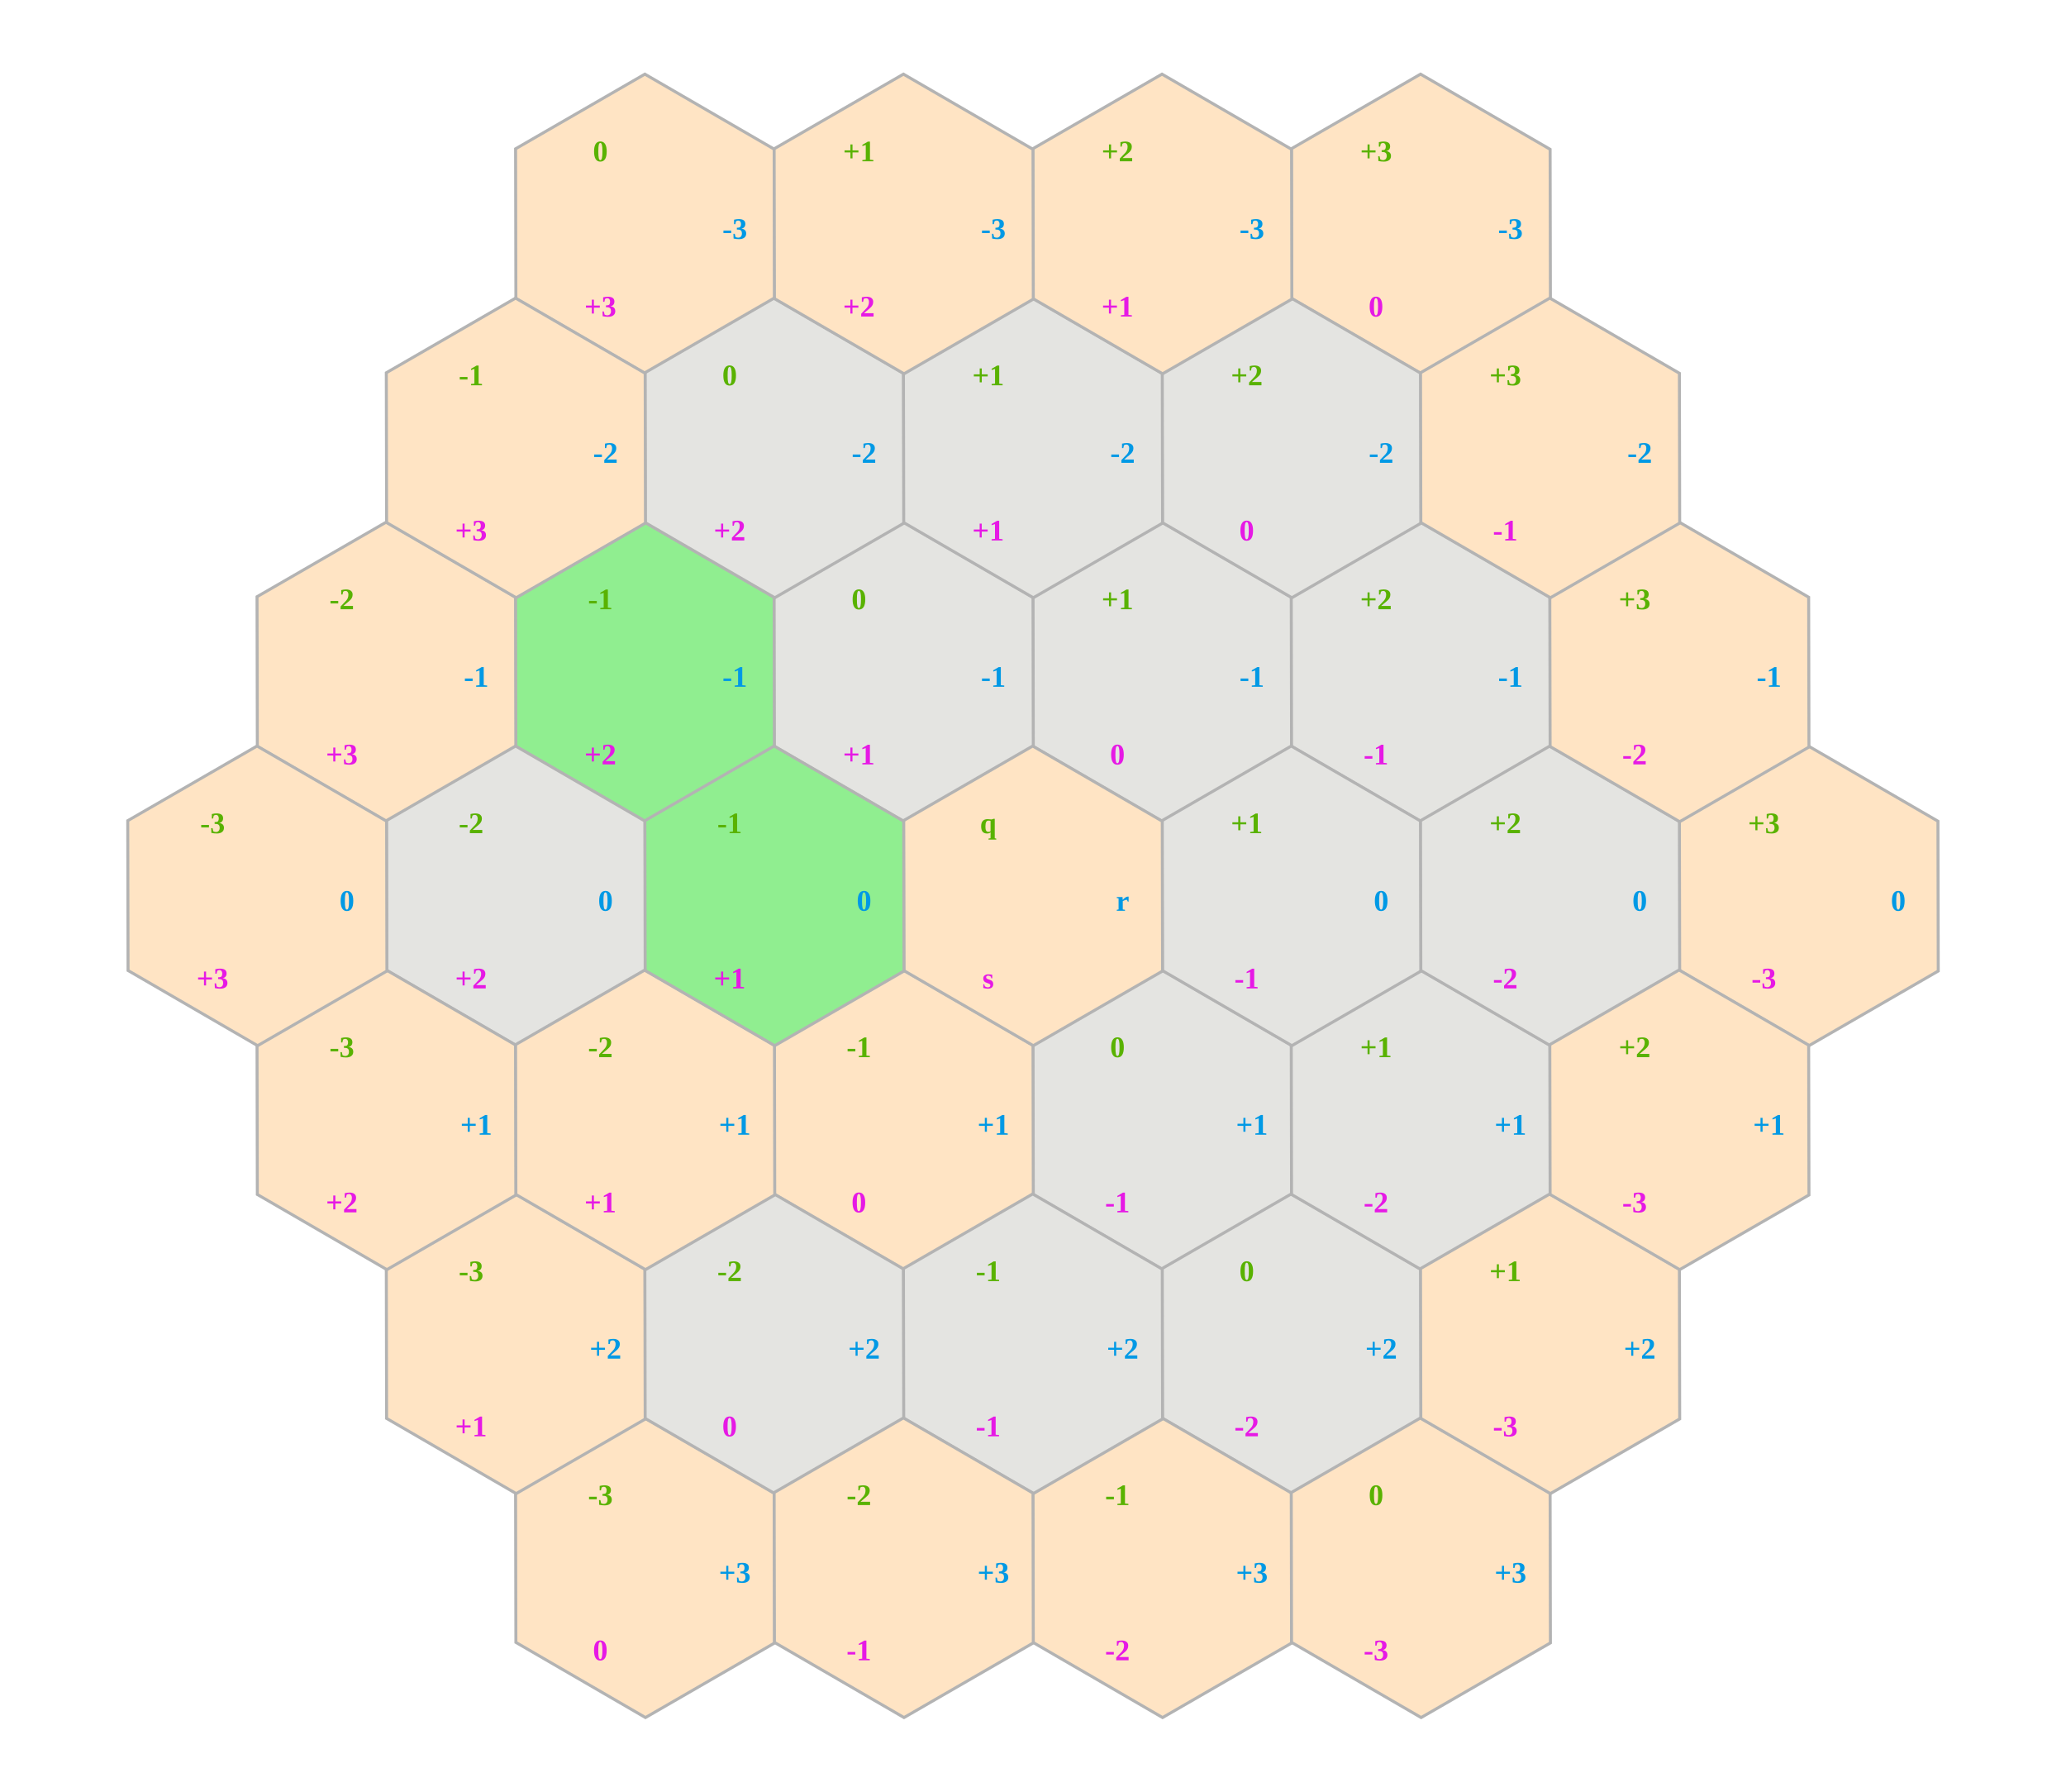
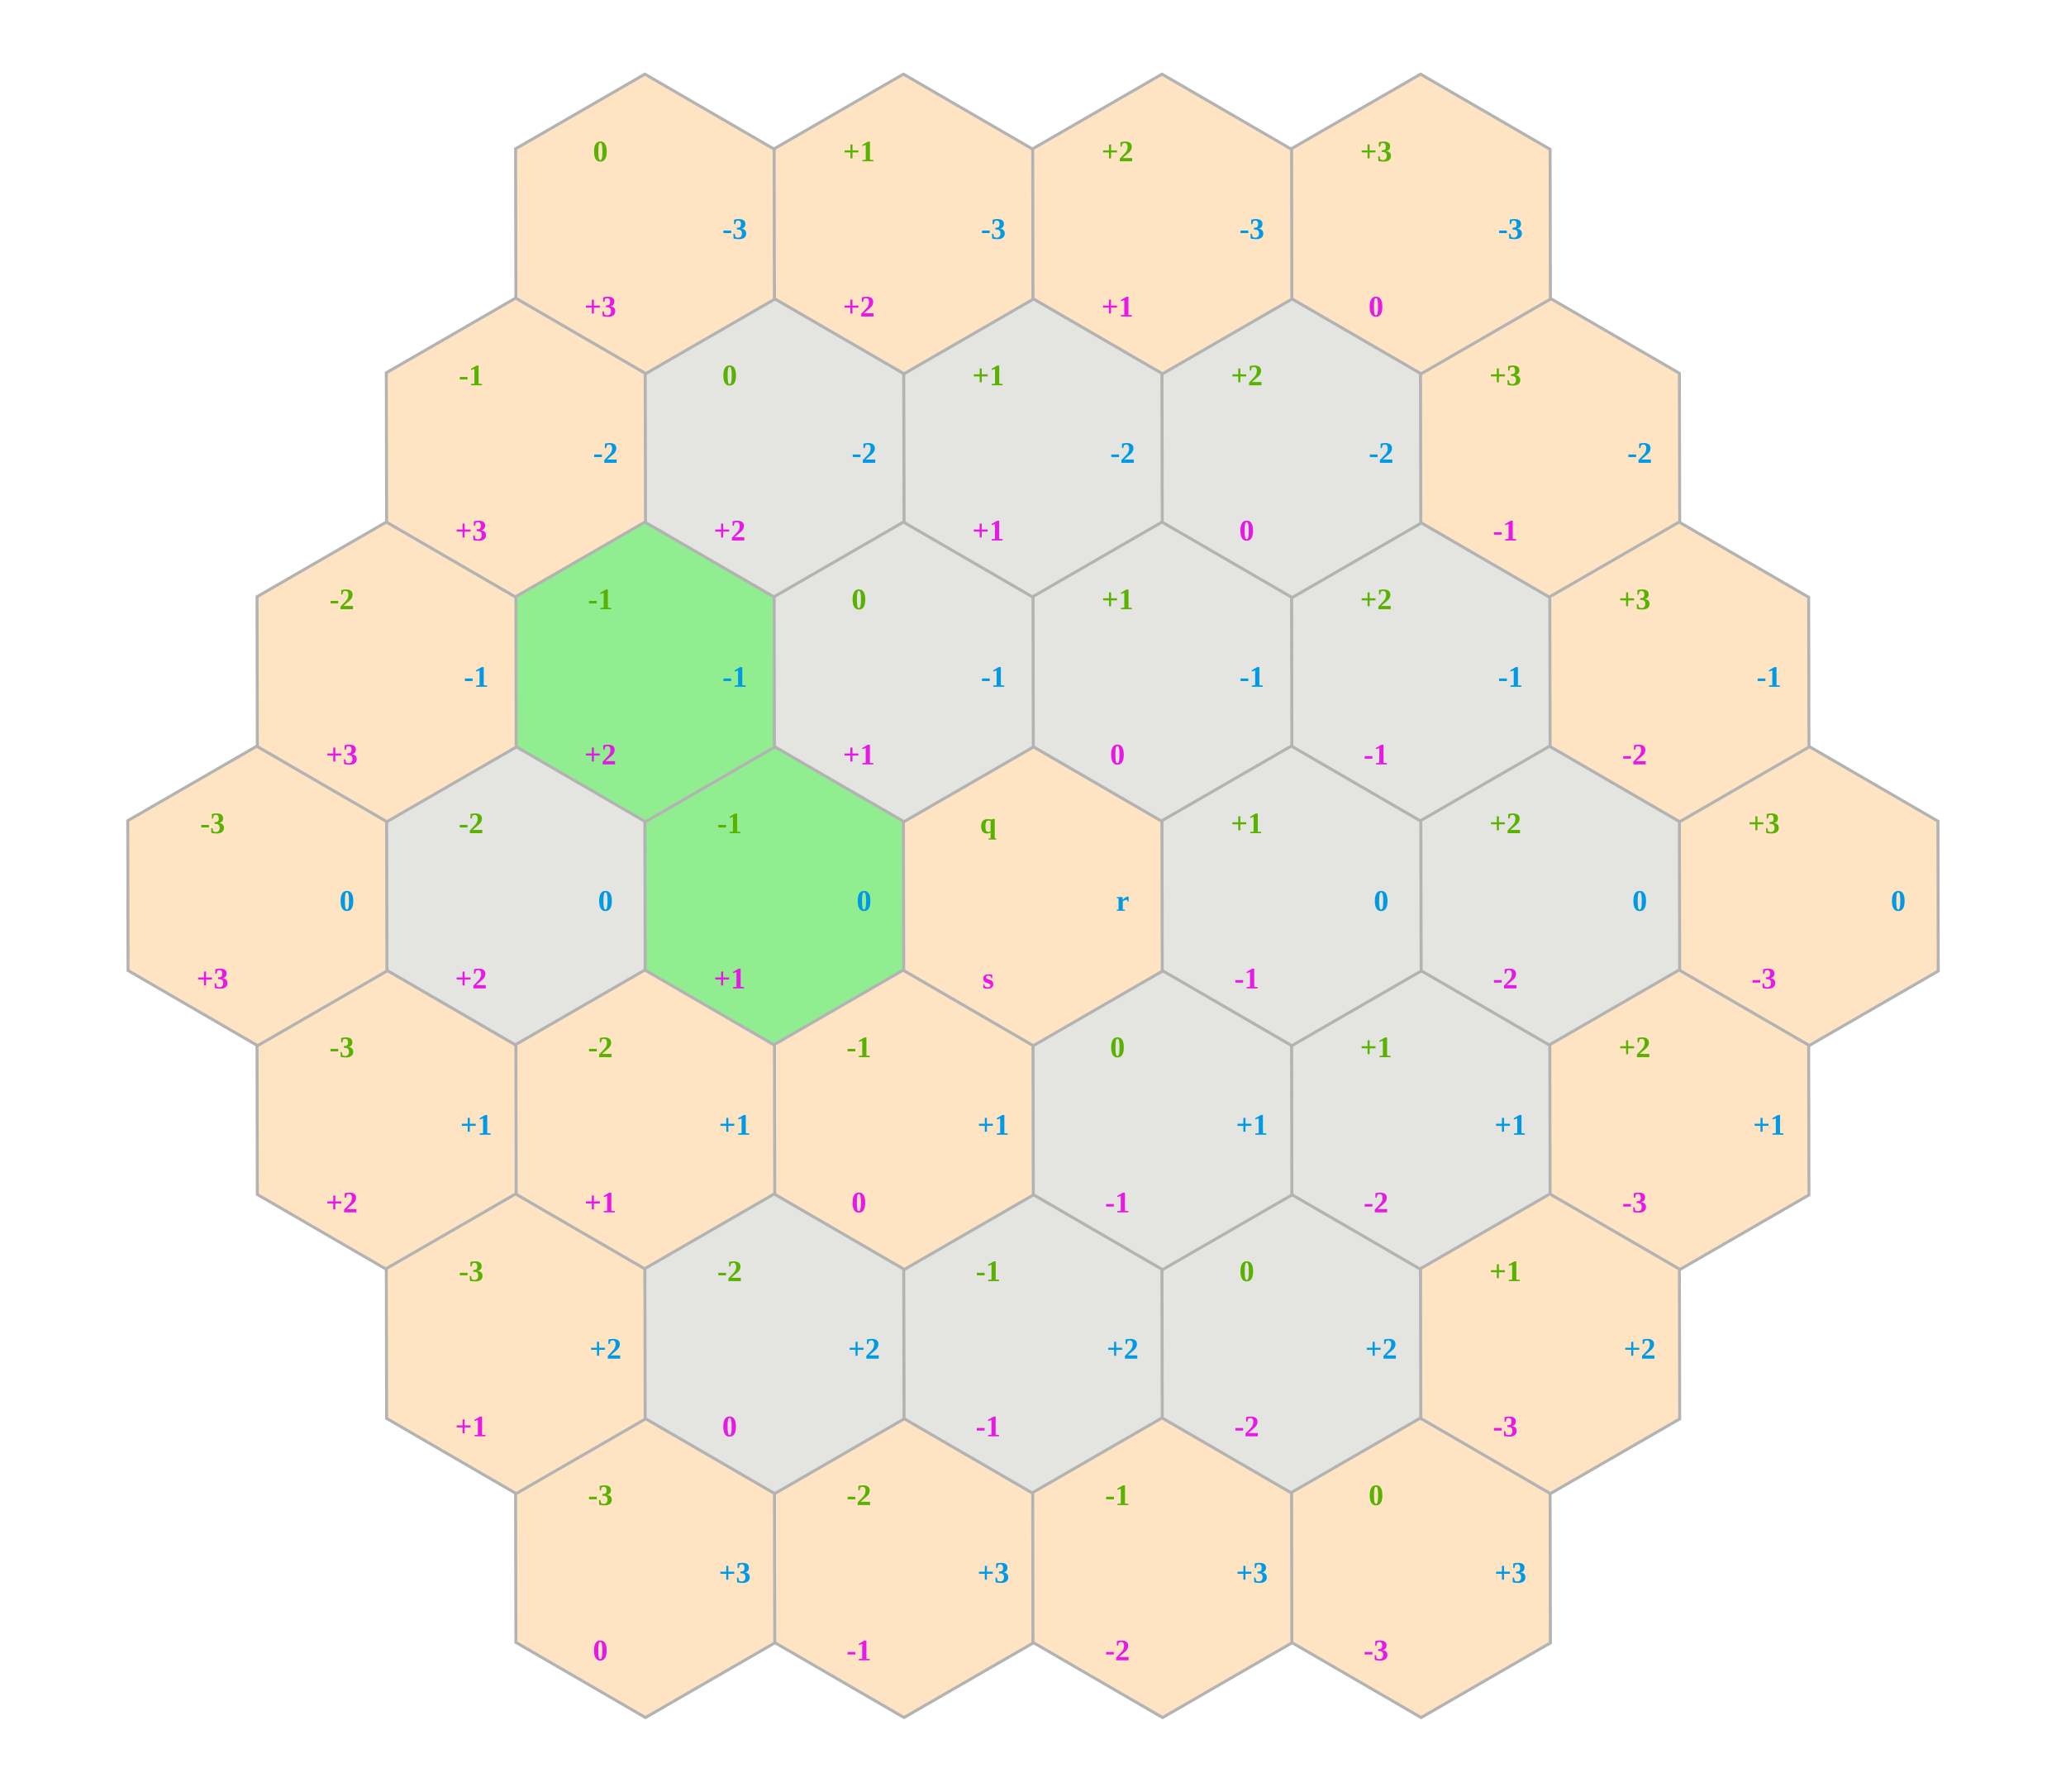
<svg xmlns="http://www.w3.org/2000/svg" version="1.1" viewBox="-692 -600 1384 1200" width="1384" height="1200" preserveAspectRatio="xMidYMin meet">
  <style>
    svg {
        stroke-width: 2px;
        stroke: #b3b3b3ff;
        fill: #e4e4e1ff;
        background-color: #ffffffff;
    }
    text {
        font-weight: bold;
        stroke: none;
        fill: black;
        text-anchor: middle;
        font-size: 20px;
    }
    .q {
        fill: #59b201ff;
    }
    .r {
        fill: #0099e5ff;
    }
    .s {
        fill: #e619e5ff;
    }
    .style-1 {
        fill: #ffe4c4ff;
    }
    .style-2 {
        fill: #90ee90ff;
    }
</style>
-   <g class="style-1" transform="translate(-259.8076,450),rotate(-30)">
-     <polygon points="100,0 50,-87 -50,-87 -100,-0 -50,87 50,87">
-     </polygon>
-     <text transform="rotate(-90) translate(60, 0) rotate(90) rotate(30) translate(0,10)" class="q">-3</text>
-     <text transform="rotate(-90) translate(-30, 52) rotate(90) rotate(30) translate(0,10)" class="r">+3</text>
-     <text transform="rotate(-90) translate(-30, -52) rotate(90) rotate(30) translate(0,10)" class="s">0</text>
-   </g>
-   <g transform="translate(86.60254,-150),rotate(-30)">
-     <polygon points="100,0 50,-87 -50,-87 -100,-0 -50,87 50,87">
-     </polygon>
-     <text transform="rotate(-90) translate(60, 0) rotate(90) rotate(30) translate(0,10)" class="q">+1</text>
-     <text transform="rotate(-90) translate(-30, 52) rotate(90) rotate(30) translate(0,10)" class="r">-1</text>
-     <text transform="rotate(-90) translate(-30, -52) rotate(90) rotate(30) translate(0,10)" class="s">0</text>
-   </g>
-   <g class="style-1" transform="translate(-433.0127,-150),rotate(-30)">
-     <polygon points="100,0 50,-87 -50,-87 -100,-0 -50,87 50,87">
-     </polygon>
-     <text transform="rotate(-90) translate(60, 0) rotate(90) rotate(30) translate(0,10)" class="q">-2</text>
-     <text transform="rotate(-90) translate(-30, 52) rotate(90) rotate(30) translate(0,10)" class="r">-1</text>
-     <text transform="rotate(-90) translate(-30, -52) rotate(90) rotate(30) translate(0,10)" class="s">+3</text>
-   </g>
-   <g class="style-1" transform="translate(-346.4102,300),rotate(-30)">
-     <polygon points="100,0 50,-87 -50,-87 -100,-0 -50,87 50,87">
-     </polygon>
-     <text transform="rotate(-90) translate(60, 0) rotate(90) rotate(30) translate(0,10)" class="q">-3</text>
-     <text transform="rotate(-90) translate(-30, 52) rotate(90) rotate(30) translate(0,10)" class="r">+2</text>
-     <text transform="rotate(-90) translate(-30, -52) rotate(90) rotate(30) translate(0,10)" class="s">+1</text>
+   <g class="style-1" transform="translate(-86.60254,450),rotate(-30)">
+     <polygon points="100,0 50,-87 -50,-87 -100,-0 -50,87 50,87">
+     </polygon>
+     <text transform="rotate(-90) translate(60, 0) rotate(90) rotate(30) translate(0,10)" class="q">-2</text>
+     <text transform="rotate(-90) translate(-30, 52) rotate(90) rotate(30) translate(0,10)" class="r">+3</text>
+     <text transform="rotate(-90) translate(-30, -52) rotate(90) rotate(30) translate(0,10)" class="s">-1</text>
+   </g>
+   <g transform="translate(0,300),rotate(-30)">
+     <polygon points="100,0 50,-87 -50,-87 -100,-0 -50,87 50,87">
+     </polygon>
+     <text transform="rotate(-90) translate(60, 0) rotate(90) rotate(30) translate(0,10)" class="q">-1</text>
+     <text transform="rotate(-90) translate(-30, 52) rotate(90) rotate(30) translate(0,10)" class="r">+2</text>
+     <text transform="rotate(-90) translate(-30, -52) rotate(90) rotate(30) translate(0,10)" class="s">-1</text>
+   </g>
+   <g class="style-1" transform="translate(519.6152,0),rotate(-30)">
+     <polygon points="100,0 50,-87 -50,-87 -100,-0 -50,87 50,87">
+     </polygon>
+     <text transform="rotate(-90) translate(60, 0) rotate(90) rotate(30) translate(0,10)" class="q">+3</text>
+     <text transform="rotate(-90) translate(-30, 52) rotate(90) rotate(30) translate(0,10)" class="r">0</text>
+     <text transform="rotate(-90) translate(-30, -52) rotate(90) rotate(30) translate(0,10)" class="s">-3</text>
+   </g>
+   <g transform="translate(173.2051,300),rotate(-30)">
+     <polygon points="100,0 50,-87 -50,-87 -100,-0 -50,87 50,87">
+     </polygon>
+     <text transform="rotate(-90) translate(60, 0) rotate(90) rotate(30) translate(0,10)" class="q">0</text>
+     <text transform="rotate(-90) translate(-30, 52) rotate(90) rotate(30) translate(0,10)" class="r">+2</text>
+     <text transform="rotate(-90) translate(-30, -52) rotate(90) rotate(30) translate(0,10)" class="s">-2</text>
+   </g>
+   <g transform="translate(259.8076,-150),rotate(-30)">
+     <polygon points="100,0 50,-87 -50,-87 -100,-0 -50,87 50,87">
+     </polygon>
+     <text transform="rotate(-90) translate(60, 0) rotate(90) rotate(30) translate(0,10)" class="q">+2</text>
+     <text transform="rotate(-90) translate(-30, 52) rotate(90) rotate(30) translate(0,10)" class="r">-1</text>
+     <text transform="rotate(-90) translate(-30, -52) rotate(90) rotate(30) translate(0,10)" class="s">-1</text>
+   </g>
+   <g transform="translate(259.8076,150),rotate(-30)">
+     <polygon points="100,0 50,-87 -50,-87 -100,-0 -50,87 50,87">
+     </polygon>
+     <text transform="rotate(-90) translate(60, 0) rotate(90) rotate(30) translate(0,10)" class="q">+1</text>
+     <text transform="rotate(-90) translate(-30, 52) rotate(90) rotate(30) translate(0,10)" class="r">+1</text>
+     <text transform="rotate(-90) translate(-30, -52) rotate(90) rotate(30) translate(0,10)" class="s">-2</text>
+   </g>
+   <g transform="translate(0,-300),rotate(-30)">
+     <polygon points="100,0 50,-87 -50,-87 -100,-0 -50,87 50,87">
+     </polygon>
+     <text transform="rotate(-90) translate(60, 0) rotate(90) rotate(30) translate(0,10)" class="q">+1</text>
+     <text transform="rotate(-90) translate(-30, 52) rotate(90) rotate(30) translate(0,10)" class="r">-2</text>
+     <text transform="rotate(-90) translate(-30, -52) rotate(90) rotate(30) translate(0,10)" class="s">+1</text>
+   </g>
+   <g transform="translate(-346.4102,0),rotate(-30)">
+     <polygon points="100,0 50,-87 -50,-87 -100,-0 -50,87 50,87">
+     </polygon>
+     <text transform="rotate(-90) translate(60, 0) rotate(90) rotate(30) translate(0,10)" class="q">-2</text>
+     <text transform="rotate(-90) translate(-30, 52) rotate(90) rotate(30) translate(0,10)" class="r">0</text>
+     <text transform="rotate(-90) translate(-30, -52) rotate(90) rotate(30) translate(0,10)" class="s">+2</text>
  </g>
  <g transform="translate(86.60254,150),rotate(-30)">
    <polygon points="100,0 50,-87 -50,-87 -100,-0 -50,87 50,87">
    </polygon>
    <text transform="rotate(-90) translate(60, 0) rotate(90) rotate(30) translate(0,10)" class="q">0</text>
    <text transform="rotate(-90) translate(-30, 52) rotate(90) rotate(30) translate(0,10)" class="r">+1</text>
    <text transform="rotate(-90) translate(-30, -52) rotate(90) rotate(30) translate(0,10)" class="s">-1</text>
  </g>
-   <g class="style-1" transform="translate(-259.8076,-450),rotate(-30)">
-     <polygon points="100,0 50,-87 -50,-87 -100,-0 -50,87 50,87">
-     </polygon>
-     <text transform="rotate(-90) translate(60, 0) rotate(90) rotate(30) translate(0,10)" class="q">0</text>
-     <text transform="rotate(-90) translate(-30, 52) rotate(90) rotate(30) translate(0,10)" class="r">-3</text>
-     <text transform="rotate(-90) translate(-30, -52) rotate(90) rotate(30) translate(0,10)" class="s">+3</text>
-   </g>
-   <g transform="translate(259.8076,-150),rotate(-30)">
-     <polygon points="100,0 50,-87 -50,-87 -100,-0 -50,87 50,87">
-     </polygon>
-     <text transform="rotate(-90) translate(60, 0) rotate(90) rotate(30) translate(0,10)" class="q">+2</text>
-     <text transform="rotate(-90) translate(-30, 52) rotate(90) rotate(30) translate(0,10)" class="r">-1</text>
-     <text transform="rotate(-90) translate(-30, -52) rotate(90) rotate(30) translate(0,10)" class="s">-1</text>
-   </g>
-   <g transform="translate(173.2051,300),rotate(-30)">
-     <polygon points="100,0 50,-87 -50,-87 -100,-0 -50,87 50,87">
-     </polygon>
-     <text transform="rotate(-90) translate(60, 0) rotate(90) rotate(30) translate(0,10)" class="q">0</text>
-     <text transform="rotate(-90) translate(-30, 52) rotate(90) rotate(30) translate(0,10)" class="r">+2</text>
-     <text transform="rotate(-90) translate(-30, -52) rotate(90) rotate(30) translate(0,10)" class="s">-2</text>
+   <g transform="translate(173.2051,-300),rotate(-30)">
+     <polygon points="100,0 50,-87 -50,-87 -100,-0 -50,87 50,87">
+     </polygon>
+     <text transform="rotate(-90) translate(60, 0) rotate(90) rotate(30) translate(0,10)" class="q">+2</text>
+     <text transform="rotate(-90) translate(-30, 52) rotate(90) rotate(30) translate(0,10)" class="r">-2</text>
+     <text transform="rotate(-90) translate(-30, -52) rotate(90) rotate(30) translate(0,10)" class="s">0</text>
+   </g>
+   <g class="style-2" transform="translate(-173.2051,0),rotate(-30)">
+     <polygon points="100,0 50,-87 -50,-87 -100,-0 -50,87 50,87">
+     </polygon>
+     <text transform="rotate(-90) translate(60, 0) rotate(90) rotate(30) translate(0,10)" class="q">-1</text>
+     <text transform="rotate(-90) translate(-30, 52) rotate(90) rotate(30) translate(0,10)" class="r">0</text>
+     <text transform="rotate(-90) translate(-30, -52) rotate(90) rotate(30) translate(0,10)" class="s">+1</text>
+   </g>
+   <g class="style-1" transform="translate(259.8076,450),rotate(-30)">
+     <polygon points="100,0 50,-87 -50,-87 -100,-0 -50,87 50,87">
+     </polygon>
+     <text transform="rotate(-90) translate(60, 0) rotate(90) rotate(30) translate(0,10)" class="q">0</text>
+     <text transform="rotate(-90) translate(-30, 52) rotate(90) rotate(30) translate(0,10)" class="r">+3</text>
+     <text transform="rotate(-90) translate(-30, -52) rotate(90) rotate(30) translate(0,10)" class="s">-3</text>
  </g>
  <g class="style-1" transform="translate(-86.60254,150),rotate(-30)">
    <polygon points="100,0 50,-87 -50,-87 -100,-0 -50,87 50,87">
    </polygon>
    <text transform="rotate(-90) translate(60, 0) rotate(90) rotate(30) translate(0,10)" class="q">-1</text>
    <text transform="rotate(-90) translate(-30, 52) rotate(90) rotate(30) translate(0,10)" class="r">+1</text>
    <text transform="rotate(-90) translate(-30, -52) rotate(90) rotate(30) translate(0,10)" class="s">0</text>
-   </g>
-   <g class="style-1" transform="translate(86.60254,450),rotate(-30)">
-     <polygon points="100,0 50,-87 -50,-87 -100,-0 -50,87 50,87">
-     </polygon>
-     <text transform="rotate(-90) translate(60, 0) rotate(90) rotate(30) translate(0,10)" class="q">-1</text>
-     <text transform="rotate(-90) translate(-30, 52) rotate(90) rotate(30) translate(0,10)" class="r">+3</text>
-     <text transform="rotate(-90) translate(-30, -52) rotate(90) rotate(30) translate(0,10)" class="s">-2</text>
-   </g>
-   <g class="style-2" transform="translate(-259.8076,-150),rotate(-30)">
-     <polygon points="100,0 50,-87 -50,-87 -100,-0 -50,87 50,87">
-     </polygon>
-     <text transform="rotate(-90) translate(60, 0) rotate(90) rotate(30) translate(0,10)" class="q">-1</text>
-     <text transform="rotate(-90) translate(-30, 52) rotate(90) rotate(30) translate(0,10)" class="r">-1</text>
-     <text transform="rotate(-90) translate(-30, -52) rotate(90) rotate(30) translate(0,10)" class="s">+2</text>
-   </g>
-   <g transform="translate(-173.2051,300),rotate(-30)">
-     <polygon points="100,0 50,-87 -50,-87 -100,-0 -50,87 50,87">
-     </polygon>
-     <text transform="rotate(-90) translate(60, 0) rotate(90) rotate(30) translate(0,10)" class="q">-2</text>
-     <text transform="rotate(-90) translate(-30, 52) rotate(90) rotate(30) translate(0,10)" class="r">+2</text>
-     <text transform="rotate(-90) translate(-30, -52) rotate(90) rotate(30) translate(0,10)" class="s">0</text>
-   </g>
-   <g transform="translate(-346.4102,0),rotate(-30)">
-     <polygon points="100,0 50,-87 -50,-87 -100,-0 -50,87 50,87">
-     </polygon>
-     <text transform="rotate(-90) translate(60, 0) rotate(90) rotate(30) translate(0,10)" class="q">-2</text>
-     <text transform="rotate(-90) translate(-30, 52) rotate(90) rotate(30) translate(0,10)" class="r">0</text>
-     <text transform="rotate(-90) translate(-30, -52) rotate(90) rotate(30) translate(0,10)" class="s">+2</text>
-   </g>
-   <g class="style-1" transform="translate(-433.0127,150),rotate(-30)">
-     <polygon points="100,0 50,-87 -50,-87 -100,-0 -50,87 50,87">
-     </polygon>
-     <text transform="rotate(-90) translate(60, 0) rotate(90) rotate(30) translate(0,10)" class="q">-3</text>
-     <text transform="rotate(-90) translate(-30, 52) rotate(90) rotate(30) translate(0,10)" class="r">+1</text>
-     <text transform="rotate(-90) translate(-30, -52) rotate(90) rotate(30) translate(0,10)" class="s">+2</text>
-   </g>
-   <g class="style-1" transform="translate(259.8076,-450),rotate(-30)">
-     <polygon points="100,0 50,-87 -50,-87 -100,-0 -50,87 50,87">
-     </polygon>
-     <text transform="rotate(-90) translate(60, 0) rotate(90) rotate(30) translate(0,10)" class="q">+3</text>
-     <text transform="rotate(-90) translate(-30, 52) rotate(90) rotate(30) translate(0,10)" class="r">-3</text>
-     <text transform="rotate(-90) translate(-30, -52) rotate(90) rotate(30) translate(0,10)" class="s">0</text>
-   </g>
-   <g transform="translate(173.2051,-300),rotate(-30)">
-     <polygon points="100,0 50,-87 -50,-87 -100,-0 -50,87 50,87">
-     </polygon>
-     <text transform="rotate(-90) translate(60, 0) rotate(90) rotate(30) translate(0,10)" class="q">+2</text>
-     <text transform="rotate(-90) translate(-30, 52) rotate(90) rotate(30) translate(0,10)" class="r">-2</text>
-     <text transform="rotate(-90) translate(-30, -52) rotate(90) rotate(30) translate(0,10)" class="s">0</text>
-   </g>
-   <g transform="translate(259.8076,150),rotate(-30)">
-     <polygon points="100,0 50,-87 -50,-87 -100,-0 -50,87 50,87">
-     </polygon>
-     <text transform="rotate(-90) translate(60, 0) rotate(90) rotate(30) translate(0,10)" class="q">+1</text>
-     <text transform="rotate(-90) translate(-30, 52) rotate(90) rotate(30) translate(0,10)" class="r">+1</text>
-     <text transform="rotate(-90) translate(-30, -52) rotate(90) rotate(30) translate(0,10)" class="s">-2</text>
-   </g>
-   <g transform="translate(0,300),rotate(-30)">
-     <polygon points="100,0 50,-87 -50,-87 -100,-0 -50,87 50,87">
-     </polygon>
-     <text transform="rotate(-90) translate(60, 0) rotate(90) rotate(30) translate(0,10)" class="q">-1</text>
-     <text transform="rotate(-90) translate(-30, 52) rotate(90) rotate(30) translate(0,10)" class="r">+2</text>
-     <text transform="rotate(-90) translate(-30, -52) rotate(90) rotate(30) translate(0,10)" class="s">-1</text>
-   </g>
-   <g transform="translate(-86.60254,-150),rotate(-30)">
-     <polygon points="100,0 50,-87 -50,-87 -100,-0 -50,87 50,87">
-     </polygon>
-     <text transform="rotate(-90) translate(60, 0) rotate(90) rotate(30) translate(0,10)" class="q">0</text>
-     <text transform="rotate(-90) translate(-30, 52) rotate(90) rotate(30) translate(0,10)" class="r">-1</text>
-     <text transform="rotate(-90) translate(-30, -52) rotate(90) rotate(30) translate(0,10)" class="s">+1</text>
-   </g>
-   <g transform="translate(173.2051,0),rotate(-30)">
-     <polygon points="100,0 50,-87 -50,-87 -100,-0 -50,87 50,87">
-     </polygon>
-     <text transform="rotate(-90) translate(60, 0) rotate(90) rotate(30) translate(0,10)" class="q">+1</text>
-     <text transform="rotate(-90) translate(-30, 52) rotate(90) rotate(30) translate(0,10)" class="r">0</text>
-     <text transform="rotate(-90) translate(-30, -52) rotate(90) rotate(30) translate(0,10)" class="s">-1</text>
-   </g>
-   <g class="style-1" transform="translate(-519.6152,0),rotate(-30)">
-     <polygon points="100,0 50,-87 -50,-87 -100,-0 -50,87 50,87">
-     </polygon>
-     <text transform="rotate(-90) translate(60, 0) rotate(90) rotate(30) translate(0,10)" class="q">-3</text>
-     <text transform="rotate(-90) translate(-30, 52) rotate(90) rotate(30) translate(0,10)" class="r">0</text>
-     <text transform="rotate(-90) translate(-30, -52) rotate(90) rotate(30) translate(0,10)" class="s">+3</text>
-   </g>
-   <g class="style-1" transform="translate(-259.8076,150),rotate(-30)">
-     <polygon points="100,0 50,-87 -50,-87 -100,-0 -50,87 50,87">
-     </polygon>
-     <text transform="rotate(-90) translate(60, 0) rotate(90) rotate(30) translate(0,10)" class="q">-2</text>
-     <text transform="rotate(-90) translate(-30, 52) rotate(90) rotate(30) translate(0,10)" class="r">+1</text>
-     <text transform="rotate(-90) translate(-30, -52) rotate(90) rotate(30) translate(0,10)" class="s">+1</text>
-   </g>
-   <g class="style-1" transform="translate(-86.60254,450),rotate(-30)">
-     <polygon points="100,0 50,-87 -50,-87 -100,-0 -50,87 50,87">
-     </polygon>
-     <text transform="rotate(-90) translate(60, 0) rotate(90) rotate(30) translate(0,10)" class="q">-2</text>
-     <text transform="rotate(-90) translate(-30, 52) rotate(90) rotate(30) translate(0,10)" class="r">+3</text>
-     <text transform="rotate(-90) translate(-30, -52) rotate(90) rotate(30) translate(0,10)" class="s">-1</text>
-   </g>
-   <g class="style-1" transform="translate(519.6152,0),rotate(-30)">
-     <polygon points="100,0 50,-87 -50,-87 -100,-0 -50,87 50,87">
-     </polygon>
-     <text transform="rotate(-90) translate(60, 0) rotate(90) rotate(30) translate(0,10)" class="q">+3</text>
-     <text transform="rotate(-90) translate(-30, 52) rotate(90) rotate(30) translate(0,10)" class="r">0</text>
-     <text transform="rotate(-90) translate(-30, -52) rotate(90) rotate(30) translate(0,10)" class="s">-3</text>
-   </g>
-   <g transform="translate(-173.2051,-300),rotate(-30)">
-     <polygon points="100,0 50,-87 -50,-87 -100,-0 -50,87 50,87">
-     </polygon>
-     <text transform="rotate(-90) translate(60, 0) rotate(90) rotate(30) translate(0,10)" class="q">0</text>
-     <text transform="rotate(-90) translate(-30, 52) rotate(90) rotate(30) translate(0,10)" class="r">-2</text>
-     <text transform="rotate(-90) translate(-30, -52) rotate(90) rotate(30) translate(0,10)" class="s">+2</text>
-   </g>
-   <g transform="translate(0,-300),rotate(-30)">
-     <polygon points="100,0 50,-87 -50,-87 -100,-0 -50,87 50,87">
-     </polygon>
-     <text transform="rotate(-90) translate(60, 0) rotate(90) rotate(30) translate(0,10)" class="q">+1</text>
-     <text transform="rotate(-90) translate(-30, 52) rotate(90) rotate(30) translate(0,10)" class="r">-2</text>
-     <text transform="rotate(-90) translate(-30, -52) rotate(90) rotate(30) translate(0,10)" class="s">+1</text>
-   </g>
-   <g transform="translate(346.4102,0),rotate(-30)">
-     <polygon points="100,0 50,-87 -50,-87 -100,-0 -50,87 50,87">
-     </polygon>
-     <text transform="rotate(-90) translate(60, 0) rotate(90) rotate(30) translate(0,10)" class="q">+2</text>
-     <text transform="rotate(-90) translate(-30, 52) rotate(90) rotate(30) translate(0,10)" class="r">0</text>
-     <text transform="rotate(-90) translate(-30, -52) rotate(90) rotate(30) translate(0,10)" class="s">-2</text>
-   </g>
-   <g class="style-1" transform="translate(259.8076,450),rotate(-30)">
-     <polygon points="100,0 50,-87 -50,-87 -100,-0 -50,87 50,87">
-     </polygon>
-     <text transform="rotate(-90) translate(60, 0) rotate(90) rotate(30) translate(0,10)" class="q">0</text>
-     <text transform="rotate(-90) translate(-30, 52) rotate(90) rotate(30) translate(0,10)" class="r">+3</text>
-     <text transform="rotate(-90) translate(-30, -52) rotate(90) rotate(30) translate(0,10)" class="s">-3</text>
-   </g>
-   <g class="style-1" transform="translate(346.4102,300),rotate(-30)">
-     <polygon points="100,0 50,-87 -50,-87 -100,-0 -50,87 50,87">
-     </polygon>
-     <text transform="rotate(-90) translate(60, 0) rotate(90) rotate(30) translate(0,10)" class="q">+1</text>
-     <text transform="rotate(-90) translate(-30, 52) rotate(90) rotate(30) translate(0,10)" class="r">+2</text>
-     <text transform="rotate(-90) translate(-30, -52) rotate(90) rotate(30) translate(0,10)" class="s">-3</text>
-   </g>
-   <g class="style-1" transform="translate(-346.4102,-300),rotate(-30)">
-     <polygon points="100,0 50,-87 -50,-87 -100,-0 -50,87 50,87">
-     </polygon>
-     <text transform="rotate(-90) translate(60, 0) rotate(90) rotate(30) translate(0,10)" class="q">-1</text>
-     <text transform="rotate(-90) translate(-30, 52) rotate(90) rotate(30) translate(0,10)" class="r">-2</text>
-     <text transform="rotate(-90) translate(-30, -52) rotate(90) rotate(30) translate(0,10)" class="s">+3</text>
-   </g>
-   <g class="style-1" transform="translate(86.60254,-450),rotate(-30)">
-     <polygon points="100,0 50,-87 -50,-87 -100,-0 -50,87 50,87">
-     </polygon>
-     <text transform="rotate(-90) translate(60, 0) rotate(90) rotate(30) translate(0,10)" class="q">+2</text>
-     <text transform="rotate(-90) translate(-30, 52) rotate(90) rotate(30) translate(0,10)" class="r">-3</text>
-     <text transform="rotate(-90) translate(-30, -52) rotate(90) rotate(30) translate(0,10)" class="s">+1</text>
  </g>
  <g class="style-1" transform="translate(0,0),rotate(-30)">
    <polygon points="100,0 50,-87 -50,-87 -100,-0 -50,87 50,87">
    </polygon>
    <text transform="rotate(-90) translate(60, 0) rotate(90) rotate(30) translate(0,10)" class="q">q</text>
    <text transform="rotate(-90) translate(-30, 52) rotate(90) rotate(30) translate(0,10)" class="r">r</text>
    <text transform="rotate(-90) translate(-30, -52) rotate(90) rotate(30) translate(0,10)" class="s">s</text>
  </g>
-   <g class="style-2" transform="translate(-173.2051,0),rotate(-30)">
-     <polygon points="100,0 50,-87 -50,-87 -100,-0 -50,87 50,87">
-     </polygon>
-     <text transform="rotate(-90) translate(60, 0) rotate(90) rotate(30) translate(0,10)" class="q">-1</text>
-     <text transform="rotate(-90) translate(-30, 52) rotate(90) rotate(30) translate(0,10)" class="r">0</text>
-     <text transform="rotate(-90) translate(-30, -52) rotate(90) rotate(30) translate(0,10)" class="s">+1</text>
+   <g transform="translate(86.60254,-150),rotate(-30)">
+     <polygon points="100,0 50,-87 -50,-87 -100,-0 -50,87 50,87">
+     </polygon>
+     <text transform="rotate(-90) translate(60, 0) rotate(90) rotate(30) translate(0,10)" class="q">+1</text>
+     <text transform="rotate(-90) translate(-30, 52) rotate(90) rotate(30) translate(0,10)" class="r">-1</text>
+     <text transform="rotate(-90) translate(-30, -52) rotate(90) rotate(30) translate(0,10)" class="s">0</text>
+   </g>
+   <g class="style-1" transform="translate(346.4102,-300),rotate(-30)">
+     <polygon points="100,0 50,-87 -50,-87 -100,-0 -50,87 50,87">
+     </polygon>
+     <text transform="rotate(-90) translate(60, 0) rotate(90) rotate(30) translate(0,10)" class="q">+3</text>
+     <text transform="rotate(-90) translate(-30, 52) rotate(90) rotate(30) translate(0,10)" class="r">-2</text>
+     <text transform="rotate(-90) translate(-30, -52) rotate(90) rotate(30) translate(0,10)" class="s">-1</text>
+   </g>
+   <g transform="translate(-173.2051,-300),rotate(-30)">
+     <polygon points="100,0 50,-87 -50,-87 -100,-0 -50,87 50,87">
+     </polygon>
+     <text transform="rotate(-90) translate(60, 0) rotate(90) rotate(30) translate(0,10)" class="q">0</text>
+     <text transform="rotate(-90) translate(-30, 52) rotate(90) rotate(30) translate(0,10)" class="r">-2</text>
+     <text transform="rotate(-90) translate(-30, -52) rotate(90) rotate(30) translate(0,10)" class="s">+2</text>
+   </g>
+   <g transform="translate(346.4102,0),rotate(-30)">
+     <polygon points="100,0 50,-87 -50,-87 -100,-0 -50,87 50,87">
+     </polygon>
+     <text transform="rotate(-90) translate(60, 0) rotate(90) rotate(30) translate(0,10)" class="q">+2</text>
+     <text transform="rotate(-90) translate(-30, 52) rotate(90) rotate(30) translate(0,10)" class="r">0</text>
+     <text transform="rotate(-90) translate(-30, -52) rotate(90) rotate(30) translate(0,10)" class="s">-2</text>
+   </g>
+   <g class="style-1" transform="translate(-259.8076,-450),rotate(-30)">
+     <polygon points="100,0 50,-87 -50,-87 -100,-0 -50,87 50,87">
+     </polygon>
+     <text transform="rotate(-90) translate(60, 0) rotate(90) rotate(30) translate(0,10)" class="q">0</text>
+     <text transform="rotate(-90) translate(-30, 52) rotate(90) rotate(30) translate(0,10)" class="r">-3</text>
+     <text transform="rotate(-90) translate(-30, -52) rotate(90) rotate(30) translate(0,10)" class="s">+3</text>
+   </g>
+   <g class="style-1" transform="translate(-86.60254,-450),rotate(-30)">
+     <polygon points="100,0 50,-87 -50,-87 -100,-0 -50,87 50,87">
+     </polygon>
+     <text transform="rotate(-90) translate(60, 0) rotate(90) rotate(30) translate(0,10)" class="q">+1</text>
+     <text transform="rotate(-90) translate(-30, 52) rotate(90) rotate(30) translate(0,10)" class="r">-3</text>
+     <text transform="rotate(-90) translate(-30, -52) rotate(90) rotate(30) translate(0,10)" class="s">+2</text>
+   </g>
+   <g class="style-1" transform="translate(-259.8076,450),rotate(-30)">
+     <polygon points="100,0 50,-87 -50,-87 -100,-0 -50,87 50,87">
+     </polygon>
+     <text transform="rotate(-90) translate(60, 0) rotate(90) rotate(30) translate(0,10)" class="q">-3</text>
+     <text transform="rotate(-90) translate(-30, 52) rotate(90) rotate(30) translate(0,10)" class="r">+3</text>
+     <text transform="rotate(-90) translate(-30, -52) rotate(90) rotate(30) translate(0,10)" class="s">0</text>
+   </g>
+   <g class="style-1" transform="translate(-259.8076,150),rotate(-30)">
+     <polygon points="100,0 50,-87 -50,-87 -100,-0 -50,87 50,87">
+     </polygon>
+     <text transform="rotate(-90) translate(60, 0) rotate(90) rotate(30) translate(0,10)" class="q">-2</text>
+     <text transform="rotate(-90) translate(-30, 52) rotate(90) rotate(30) translate(0,10)" class="r">+1</text>
+     <text transform="rotate(-90) translate(-30, -52) rotate(90) rotate(30) translate(0,10)" class="s">+1</text>
+   </g>
+   <g class="style-1" transform="translate(433.0127,-150),rotate(-30)">
+     <polygon points="100,0 50,-87 -50,-87 -100,-0 -50,87 50,87">
+     </polygon>
+     <text transform="rotate(-90) translate(60, 0) rotate(90) rotate(30) translate(0,10)" class="q">+3</text>
+     <text transform="rotate(-90) translate(-30, 52) rotate(90) rotate(30) translate(0,10)" class="r">-1</text>
+     <text transform="rotate(-90) translate(-30, -52) rotate(90) rotate(30) translate(0,10)" class="s">-2</text>
+   </g>
+   <g class="style-1" transform="translate(259.8076,-450),rotate(-30)">
+     <polygon points="100,0 50,-87 -50,-87 -100,-0 -50,87 50,87">
+     </polygon>
+     <text transform="rotate(-90) translate(60, 0) rotate(90) rotate(30) translate(0,10)" class="q">+3</text>
+     <text transform="rotate(-90) translate(-30, 52) rotate(90) rotate(30) translate(0,10)" class="r">-3</text>
+     <text transform="rotate(-90) translate(-30, -52) rotate(90) rotate(30) translate(0,10)" class="s">0</text>
  </g>
  <g class="style-1" transform="translate(433.0127,150),rotate(-30)">
    <polygon points="100,0 50,-87 -50,-87 -100,-0 -50,87 50,87">
    </polygon>
    <text transform="rotate(-90) translate(60, 0) rotate(90) rotate(30) translate(0,10)" class="q">+2</text>
    <text transform="rotate(-90) translate(-30, 52) rotate(90) rotate(30) translate(0,10)" class="r">+1</text>
    <text transform="rotate(-90) translate(-30, -52) rotate(90) rotate(30) translate(0,10)" class="s">-3</text>
  </g>
-   <g class="style-1" transform="translate(433.0127,-150),rotate(-30)">
-     <polygon points="100,0 50,-87 -50,-87 -100,-0 -50,87 50,87">
-     </polygon>
-     <text transform="rotate(-90) translate(60, 0) rotate(90) rotate(30) translate(0,10)" class="q">+3</text>
-     <text transform="rotate(-90) translate(-30, 52) rotate(90) rotate(30) translate(0,10)" class="r">-1</text>
-     <text transform="rotate(-90) translate(-30, -52) rotate(90) rotate(30) translate(0,10)" class="s">-2</text>
-   </g>
-   <g class="style-1" transform="translate(346.4102,-300),rotate(-30)">
-     <polygon points="100,0 50,-87 -50,-87 -100,-0 -50,87 50,87">
-     </polygon>
-     <text transform="rotate(-90) translate(60, 0) rotate(90) rotate(30) translate(0,10)" class="q">+3</text>
-     <text transform="rotate(-90) translate(-30, 52) rotate(90) rotate(30) translate(0,10)" class="r">-2</text>
-     <text transform="rotate(-90) translate(-30, -52) rotate(90) rotate(30) translate(0,10)" class="s">-1</text>
-   </g>
-   <g class="style-1" transform="translate(-86.60254,-450),rotate(-30)">
-     <polygon points="100,0 50,-87 -50,-87 -100,-0 -50,87 50,87">
-     </polygon>
-     <text transform="rotate(-90) translate(60, 0) rotate(90) rotate(30) translate(0,10)" class="q">+1</text>
-     <text transform="rotate(-90) translate(-30, 52) rotate(90) rotate(30) translate(0,10)" class="r">-3</text>
-     <text transform="rotate(-90) translate(-30, -52) rotate(90) rotate(30) translate(0,10)" class="s">+2</text>
+   <g class="style-1" transform="translate(-433.0127,150),rotate(-30)">
+     <polygon points="100,0 50,-87 -50,-87 -100,-0 -50,87 50,87">
+     </polygon>
+     <text transform="rotate(-90) translate(60, 0) rotate(90) rotate(30) translate(0,10)" class="q">-3</text>
+     <text transform="rotate(-90) translate(-30, 52) rotate(90) rotate(30) translate(0,10)" class="r">+1</text>
+     <text transform="rotate(-90) translate(-30, -52) rotate(90) rotate(30) translate(0,10)" class="s">+2</text>
+   </g>
+   <g class="style-1" transform="translate(-519.6152,0),rotate(-30)">
+     <polygon points="100,0 50,-87 -50,-87 -100,-0 -50,87 50,87">
+     </polygon>
+     <text transform="rotate(-90) translate(60, 0) rotate(90) rotate(30) translate(0,10)" class="q">-3</text>
+     <text transform="rotate(-90) translate(-30, 52) rotate(90) rotate(30) translate(0,10)" class="r">0</text>
+     <text transform="rotate(-90) translate(-30, -52) rotate(90) rotate(30) translate(0,10)" class="s">+3</text>
+   </g>
+   <g class="style-1" transform="translate(-346.4102,300),rotate(-30)">
+     <polygon points="100,0 50,-87 -50,-87 -100,-0 -50,87 50,87">
+     </polygon>
+     <text transform="rotate(-90) translate(60, 0) rotate(90) rotate(30) translate(0,10)" class="q">-3</text>
+     <text transform="rotate(-90) translate(-30, 52) rotate(90) rotate(30) translate(0,10)" class="r">+2</text>
+     <text transform="rotate(-90) translate(-30, -52) rotate(90) rotate(30) translate(0,10)" class="s">+1</text>
+   </g>
+   <g transform="translate(173.2051,0),rotate(-30)">
+     <polygon points="100,0 50,-87 -50,-87 -100,-0 -50,87 50,87">
+     </polygon>
+     <text transform="rotate(-90) translate(60, 0) rotate(90) rotate(30) translate(0,10)" class="q">+1</text>
+     <text transform="rotate(-90) translate(-30, 52) rotate(90) rotate(30) translate(0,10)" class="r">0</text>
+     <text transform="rotate(-90) translate(-30, -52) rotate(90) rotate(30) translate(0,10)" class="s">-1</text>
+   </g>
+   <g class="style-1" transform="translate(-346.4102,-300),rotate(-30)">
+     <polygon points="100,0 50,-87 -50,-87 -100,-0 -50,87 50,87">
+     </polygon>
+     <text transform="rotate(-90) translate(60, 0) rotate(90) rotate(30) translate(0,10)" class="q">-1</text>
+     <text transform="rotate(-90) translate(-30, 52) rotate(90) rotate(30) translate(0,10)" class="r">-2</text>
+     <text transform="rotate(-90) translate(-30, -52) rotate(90) rotate(30) translate(0,10)" class="s">+3</text>
+   </g>
+   <g class="style-1" transform="translate(346.4102,300),rotate(-30)">
+     <polygon points="100,0 50,-87 -50,-87 -100,-0 -50,87 50,87">
+     </polygon>
+     <text transform="rotate(-90) translate(60, 0) rotate(90) rotate(30) translate(0,10)" class="q">+1</text>
+     <text transform="rotate(-90) translate(-30, 52) rotate(90) rotate(30) translate(0,10)" class="r">+2</text>
+     <text transform="rotate(-90) translate(-30, -52) rotate(90) rotate(30) translate(0,10)" class="s">-3</text>
+   </g>
+   <g class="style-2" transform="translate(-259.8076,-150),rotate(-30)">
+     <polygon points="100,0 50,-87 -50,-87 -100,-0 -50,87 50,87">
+     </polygon>
+     <text transform="rotate(-90) translate(60, 0) rotate(90) rotate(30) translate(0,10)" class="q">-1</text>
+     <text transform="rotate(-90) translate(-30, 52) rotate(90) rotate(30) translate(0,10)" class="r">-1</text>
+     <text transform="rotate(-90) translate(-30, -52) rotate(90) rotate(30) translate(0,10)" class="s">+2</text>
+   </g>
+   <g class="style-1" transform="translate(86.60254,-450),rotate(-30)">
+     <polygon points="100,0 50,-87 -50,-87 -100,-0 -50,87 50,87">
+     </polygon>
+     <text transform="rotate(-90) translate(60, 0) rotate(90) rotate(30) translate(0,10)" class="q">+2</text>
+     <text transform="rotate(-90) translate(-30, 52) rotate(90) rotate(30) translate(0,10)" class="r">-3</text>
+     <text transform="rotate(-90) translate(-30, -52) rotate(90) rotate(30) translate(0,10)" class="s">+1</text>
+   </g>
+   <g transform="translate(-86.60254,-150),rotate(-30)">
+     <polygon points="100,0 50,-87 -50,-87 -100,-0 -50,87 50,87">
+     </polygon>
+     <text transform="rotate(-90) translate(60, 0) rotate(90) rotate(30) translate(0,10)" class="q">0</text>
+     <text transform="rotate(-90) translate(-30, 52) rotate(90) rotate(30) translate(0,10)" class="r">-1</text>
+     <text transform="rotate(-90) translate(-30, -52) rotate(90) rotate(30) translate(0,10)" class="s">+1</text>
+   </g>
+   <g transform="translate(-173.2051,300),rotate(-30)">
+     <polygon points="100,0 50,-87 -50,-87 -100,-0 -50,87 50,87">
+     </polygon>
+     <text transform="rotate(-90) translate(60, 0) rotate(90) rotate(30) translate(0,10)" class="q">-2</text>
+     <text transform="rotate(-90) translate(-30, 52) rotate(90) rotate(30) translate(0,10)" class="r">+2</text>
+     <text transform="rotate(-90) translate(-30, -52) rotate(90) rotate(30) translate(0,10)" class="s">0</text>
+   </g>
+   <g class="style-1" transform="translate(-433.0127,-150),rotate(-30)">
+     <polygon points="100,0 50,-87 -50,-87 -100,-0 -50,87 50,87">
+     </polygon>
+     <text transform="rotate(-90) translate(60, 0) rotate(90) rotate(30) translate(0,10)" class="q">-2</text>
+     <text transform="rotate(-90) translate(-30, 52) rotate(90) rotate(30) translate(0,10)" class="r">-1</text>
+     <text transform="rotate(-90) translate(-30, -52) rotate(90) rotate(30) translate(0,10)" class="s">+3</text>
+   </g>
+   <g class="style-1" transform="translate(86.60254,450),rotate(-30)">
+     <polygon points="100,0 50,-87 -50,-87 -100,-0 -50,87 50,87">
+     </polygon>
+     <text transform="rotate(-90) translate(60, 0) rotate(90) rotate(30) translate(0,10)" class="q">-1</text>
+     <text transform="rotate(-90) translate(-30, 52) rotate(90) rotate(30) translate(0,10)" class="r">+3</text>
+     <text transform="rotate(-90) translate(-30, -52) rotate(90) rotate(30) translate(0,10)" class="s">-2</text>
  </g>
</svg>
